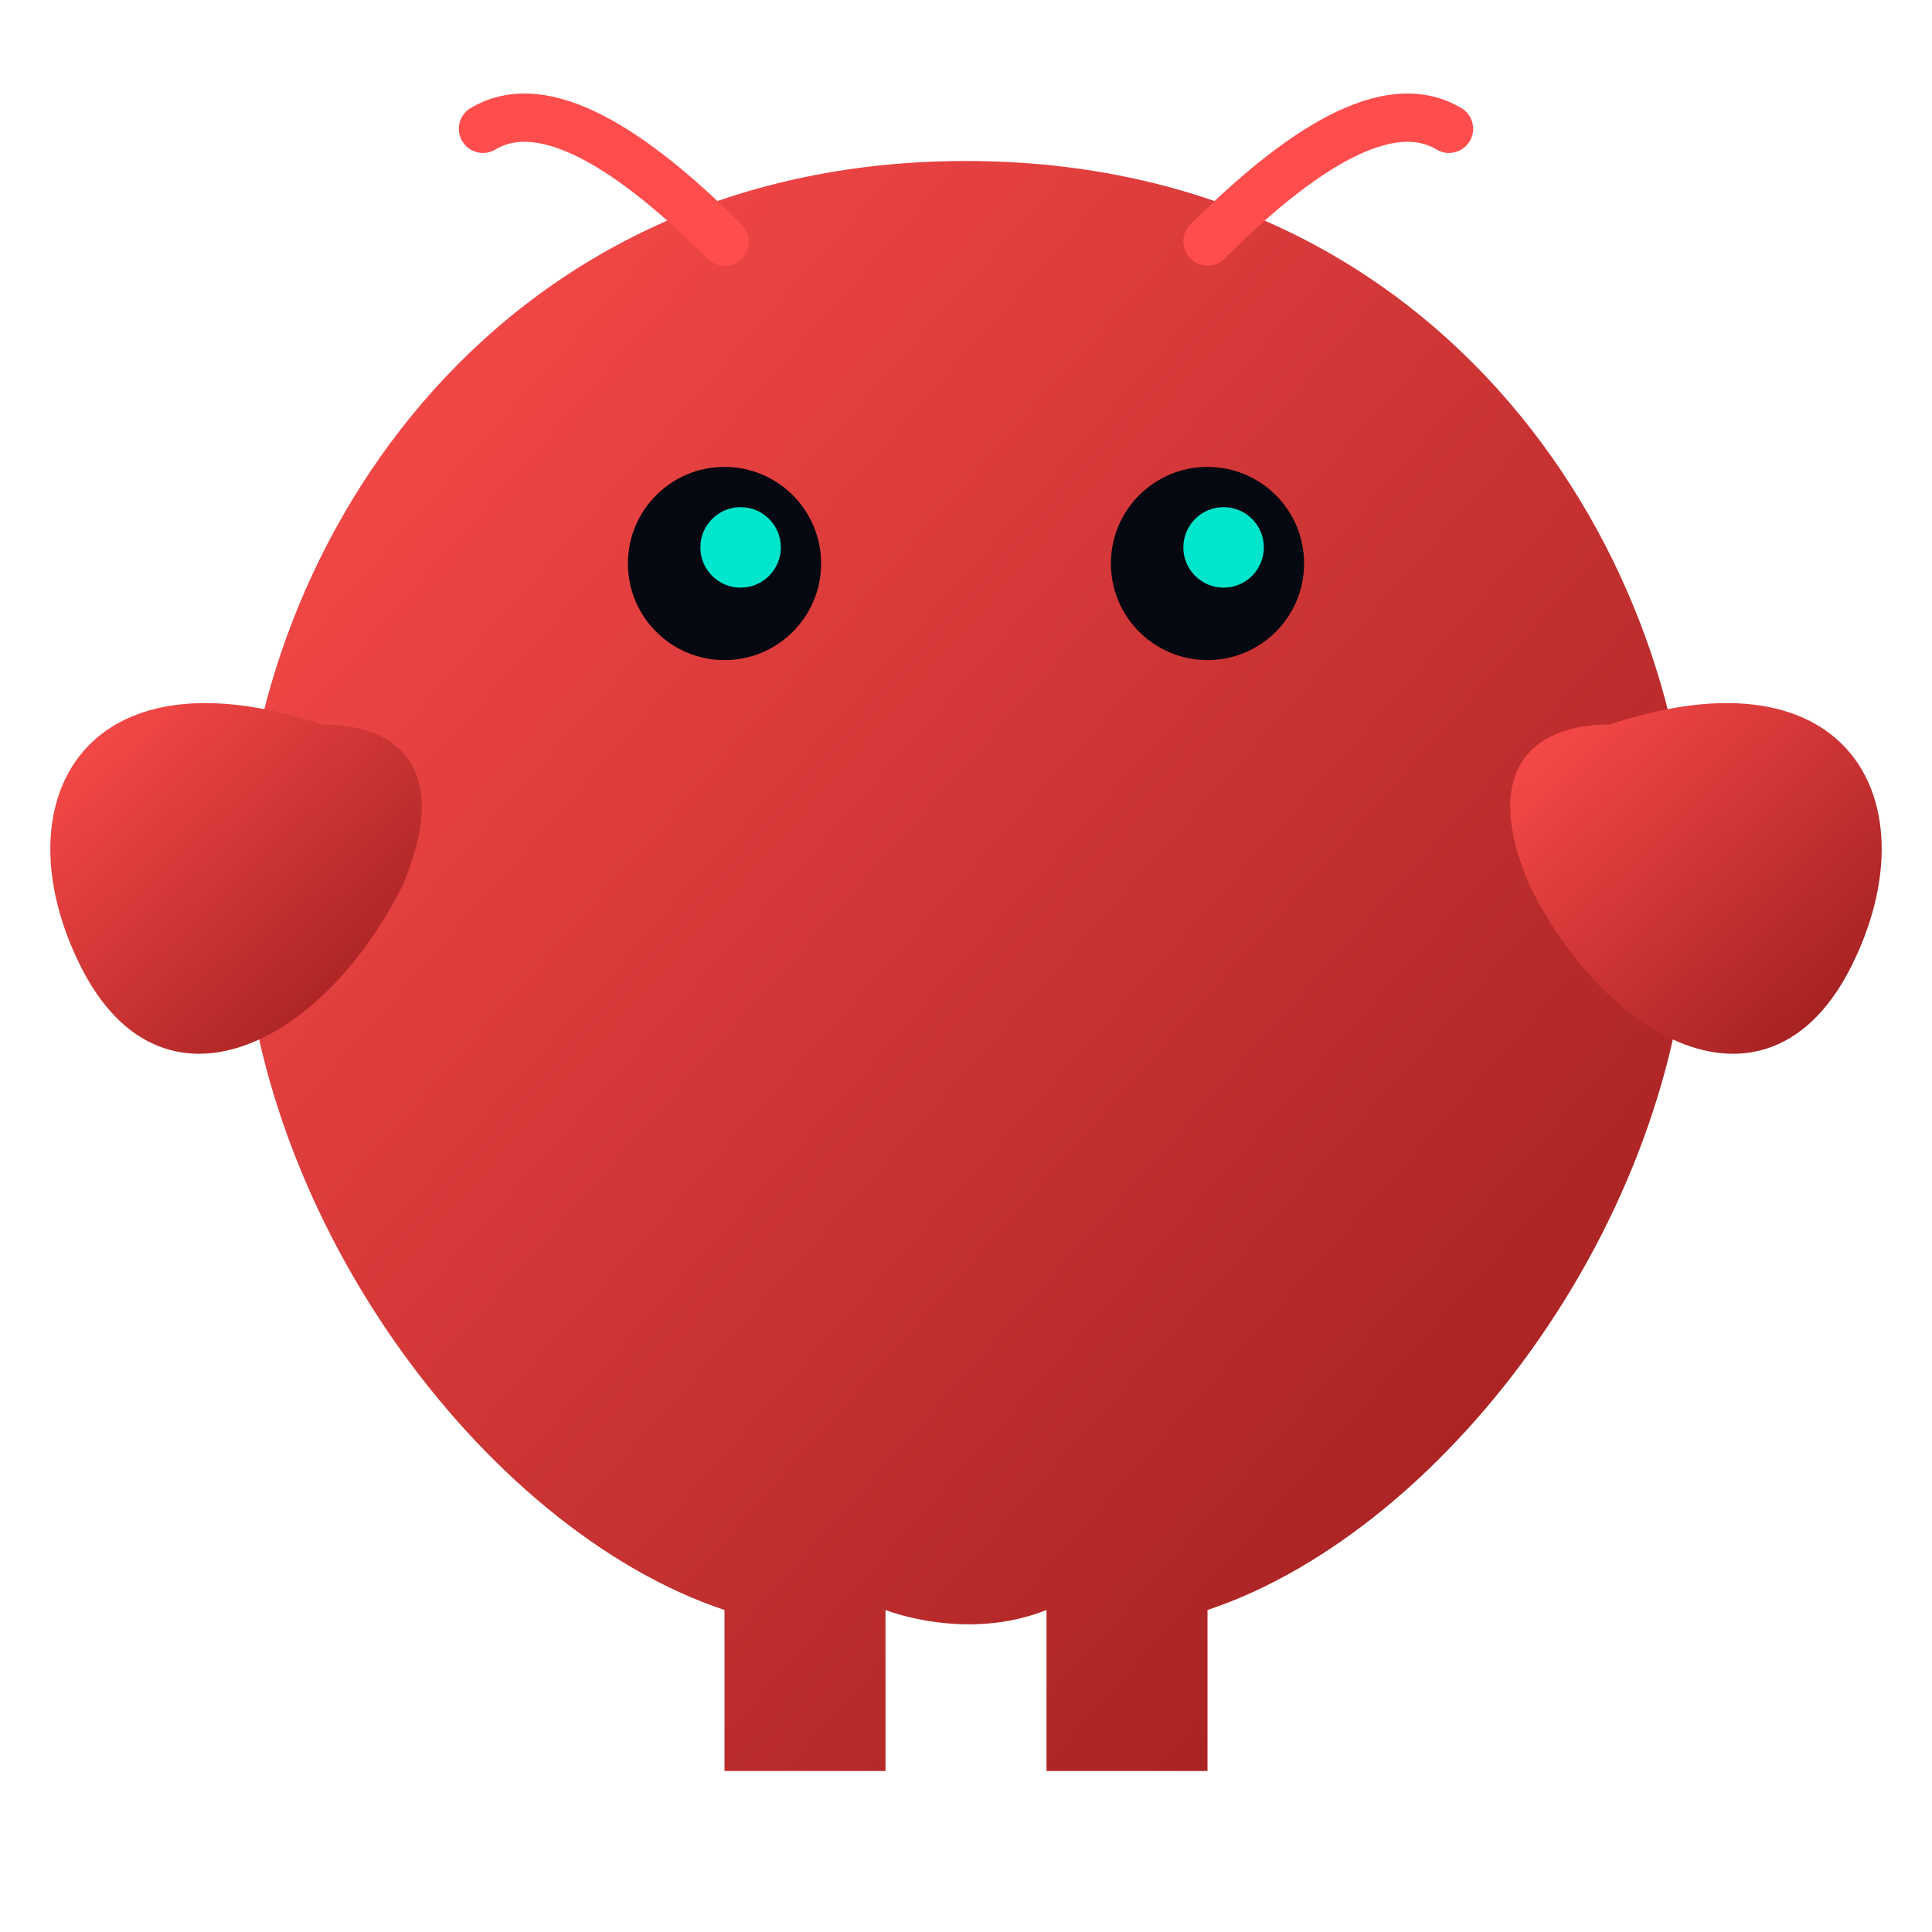
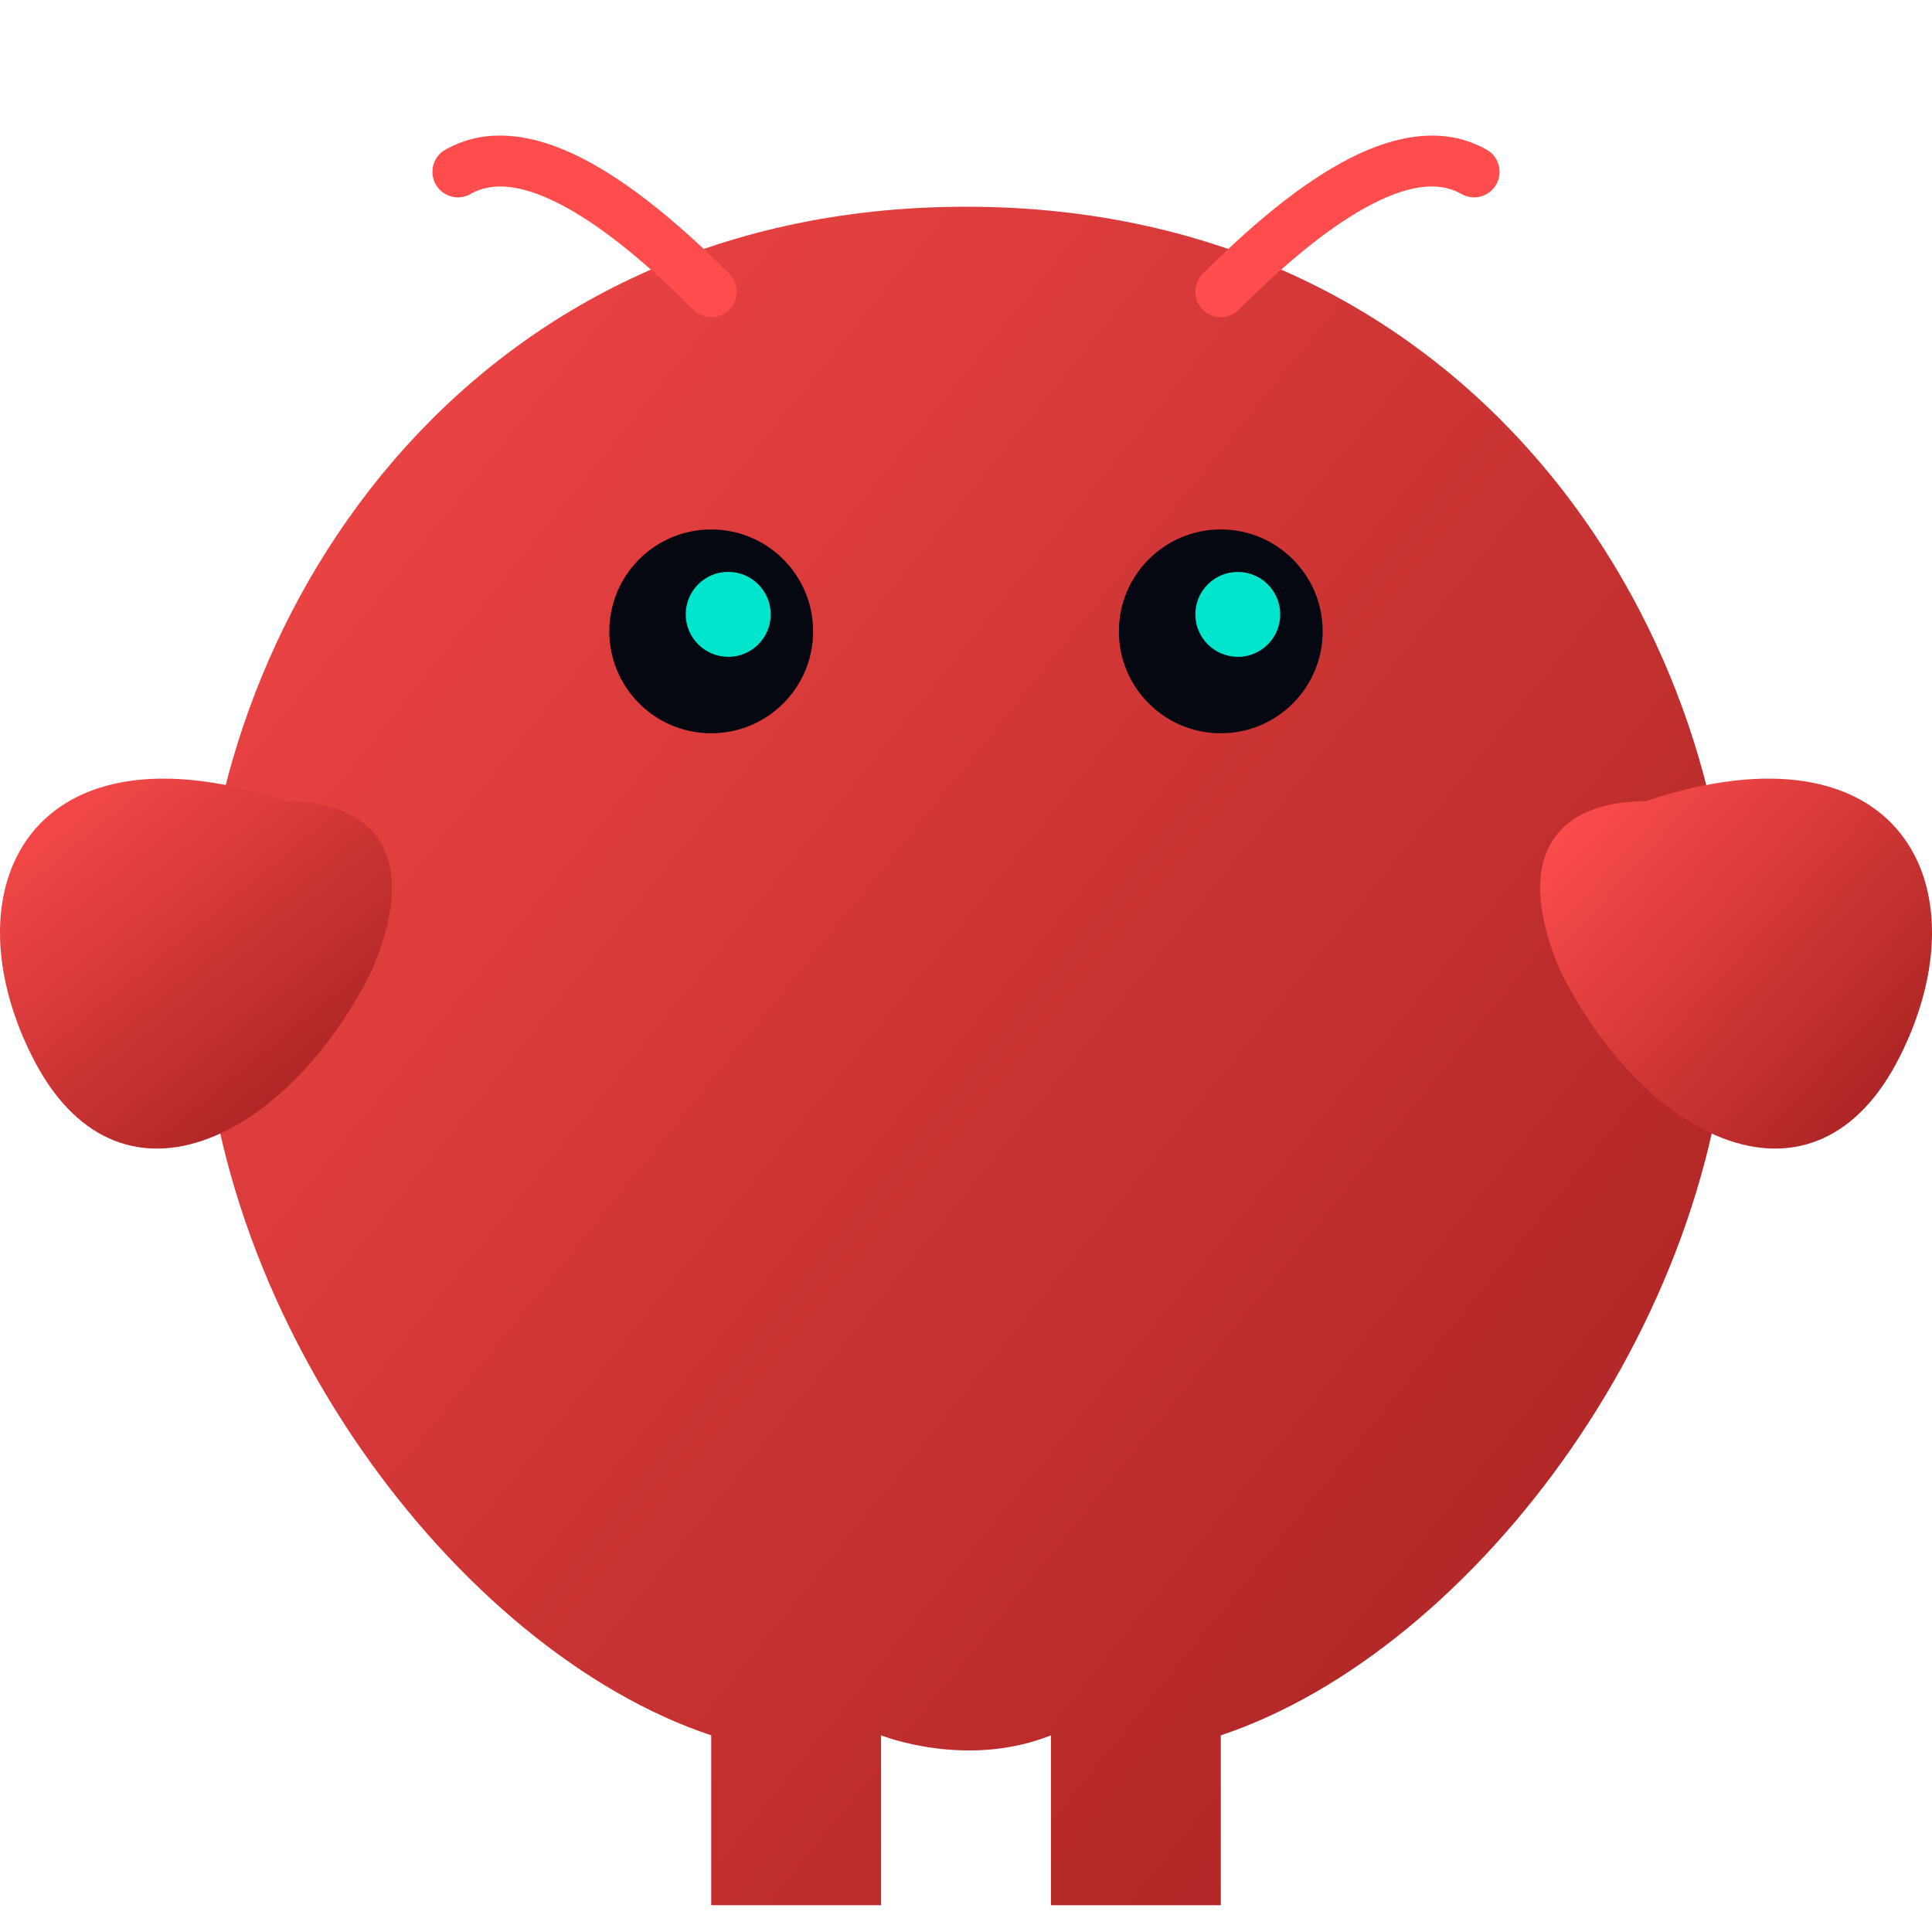
- <svg xmlns="http://www.w3.org/2000/svg" viewBox="0 0 120 120" fill="none">
+ <svg xmlns="http://www.w3.org/2000/svg" viewBox="0 0 24 24">
+   <path d="M12 2.568c-6.33 0-9.495 5.275-9.495 9.495 0 4.22 3.165 8.44 6.33 9.494v2.11h2.11v-2.11s1.055.422 2.11 0v2.11h2.11v-2.11c3.165-1.055 6.33-5.274 6.33-9.494S18.33 2.568 12 2.568z" fill="url(#lobe-icons-open-claw-fill-0)" />
+   <path d="M3.56 9.953C.396 8.898-.66 11.008.396 13.118c1.055 2.11 3.164 1.055 4.22-1.055.632-1.477 0-2.11-1.056-2.11z" fill="url(#lobe-icons-open-claw-fill-1)" />
+   <path d="M20.44 9.953c3.164-1.055 4.22 1.055 3.164 3.165-1.055 2.11-3.164 1.055-4.22-1.055-.632-1.477 0-2.11 1.056-2.11z" fill="url(#lobe-icons-open-claw-fill-2)" />
+   <path d="M5.507 1.875c.476-.285 1.036-.233 1.615.037.577.27 1.223.774 1.937 1.488a.316.316 0 01-.447.447c-.693-.693-1.279-1.138-1.757-1.361-.475-.222-.795-.205-1.022-.069a.317.317 0 01-.326-.542zM16.877 1.913c.58-.27 1.14-.323 1.616-.038a.317.317 0 01-.326.542c-.227-.136-.547-.153-1.022.069-.478.223-1.064.668-1.756 1.361a.316.316 0 11-.448-.447c.714-.714 1.36-1.218 1.936-1.487z" fill="#FF4D4D" />
+   <path d="M8.835 9.109a1.266 1.266 0 100-2.532 1.266 1.266 0 000 2.532zM15.165 9.109a1.266 1.266 0 100-2.532 1.266 1.266 0 000 2.532z" fill="#050810" />
+   <path d="M9.046 8.16a.527.527 0 100-1.056.527.527 0 000 1.055zM15.376 8.16a.527.527 0 100-1.055.527.527 0 000 1.054z" fill="#00E5CC" />
  <defs>
-     <linearGradient id="lobster-gradient" x1="0%" y1="0%" x2="100%" y2="100%">
-       <stop offset="0%" stop-color="#ff4d4d" />
-       <stop offset="100%" stop-color="#991b1b" />
+     <linearGradient gradientUnits="userSpaceOnUse" id="lobe-icons-open-claw-fill-0" x1="-.659" x2="27.023" y1=".458" y2="22.855">
+       <stop stop-color="#FF4D4D" />
+       <stop offset="1" stop-color="#991B1B" />
+     </linearGradient>
+     <linearGradient gradientUnits="userSpaceOnUse" id="lobe-icons-open-claw-fill-1" x1="0" x2="4.311" y1="9.672" y2="14.949">
+       <stop stop-color="#FF4D4D" />
+       <stop offset="1" stop-color="#991B1B" />
+     </linearGradient>
+     <linearGradient gradientUnits="userSpaceOnUse" id="lobe-icons-open-claw-fill-2" x1="19.385" x2="24.399" y1="9.953" y2="14.462">
+       <stop stop-color="#FF4D4D" />
+       <stop offset="1" stop-color="#991B1B" />
    </linearGradient>
  </defs>
-   <path d="M60 10 C30 10 15 35 15 55 C15 75 30 95 45 100 L45 110 L55 110 L55 100 C55 100 60 102 65 100 L65 110 L75 110 L75 100 C90 95 105 75 105 55 C105 35 90 10 60 10Z" fill="url(#lobster-gradient)" />
-   <path d="M20 45 C5 40 0 50 5 60 C10 70 20 65 25 55 C28 48 25 45 20 45Z" fill="url(#lobster-gradient)" />
-   <path d="M100 45 C115 40 120 50 115 60 C110 70 100 65 95 55 C92 48 95 45 100 45Z" fill="url(#lobster-gradient)" />
-   <path d="M45 15 Q35 5 30 8" stroke="#ff4d4d" stroke-width="3" stroke-linecap="round" />
-   <path d="M75 15 Q85 5 90 8" stroke="#ff4d4d" stroke-width="3" stroke-linecap="round" />
-   <circle cx="45" cy="35" r="6" fill="#050810" />
-   <circle cx="75" cy="35" r="6" fill="#050810" />
-   <circle cx="46" cy="34" r="2.5" fill="#00e5cc" />
-   <circle cx="76" cy="34" r="2.5" fill="#00e5cc" />
</svg>
